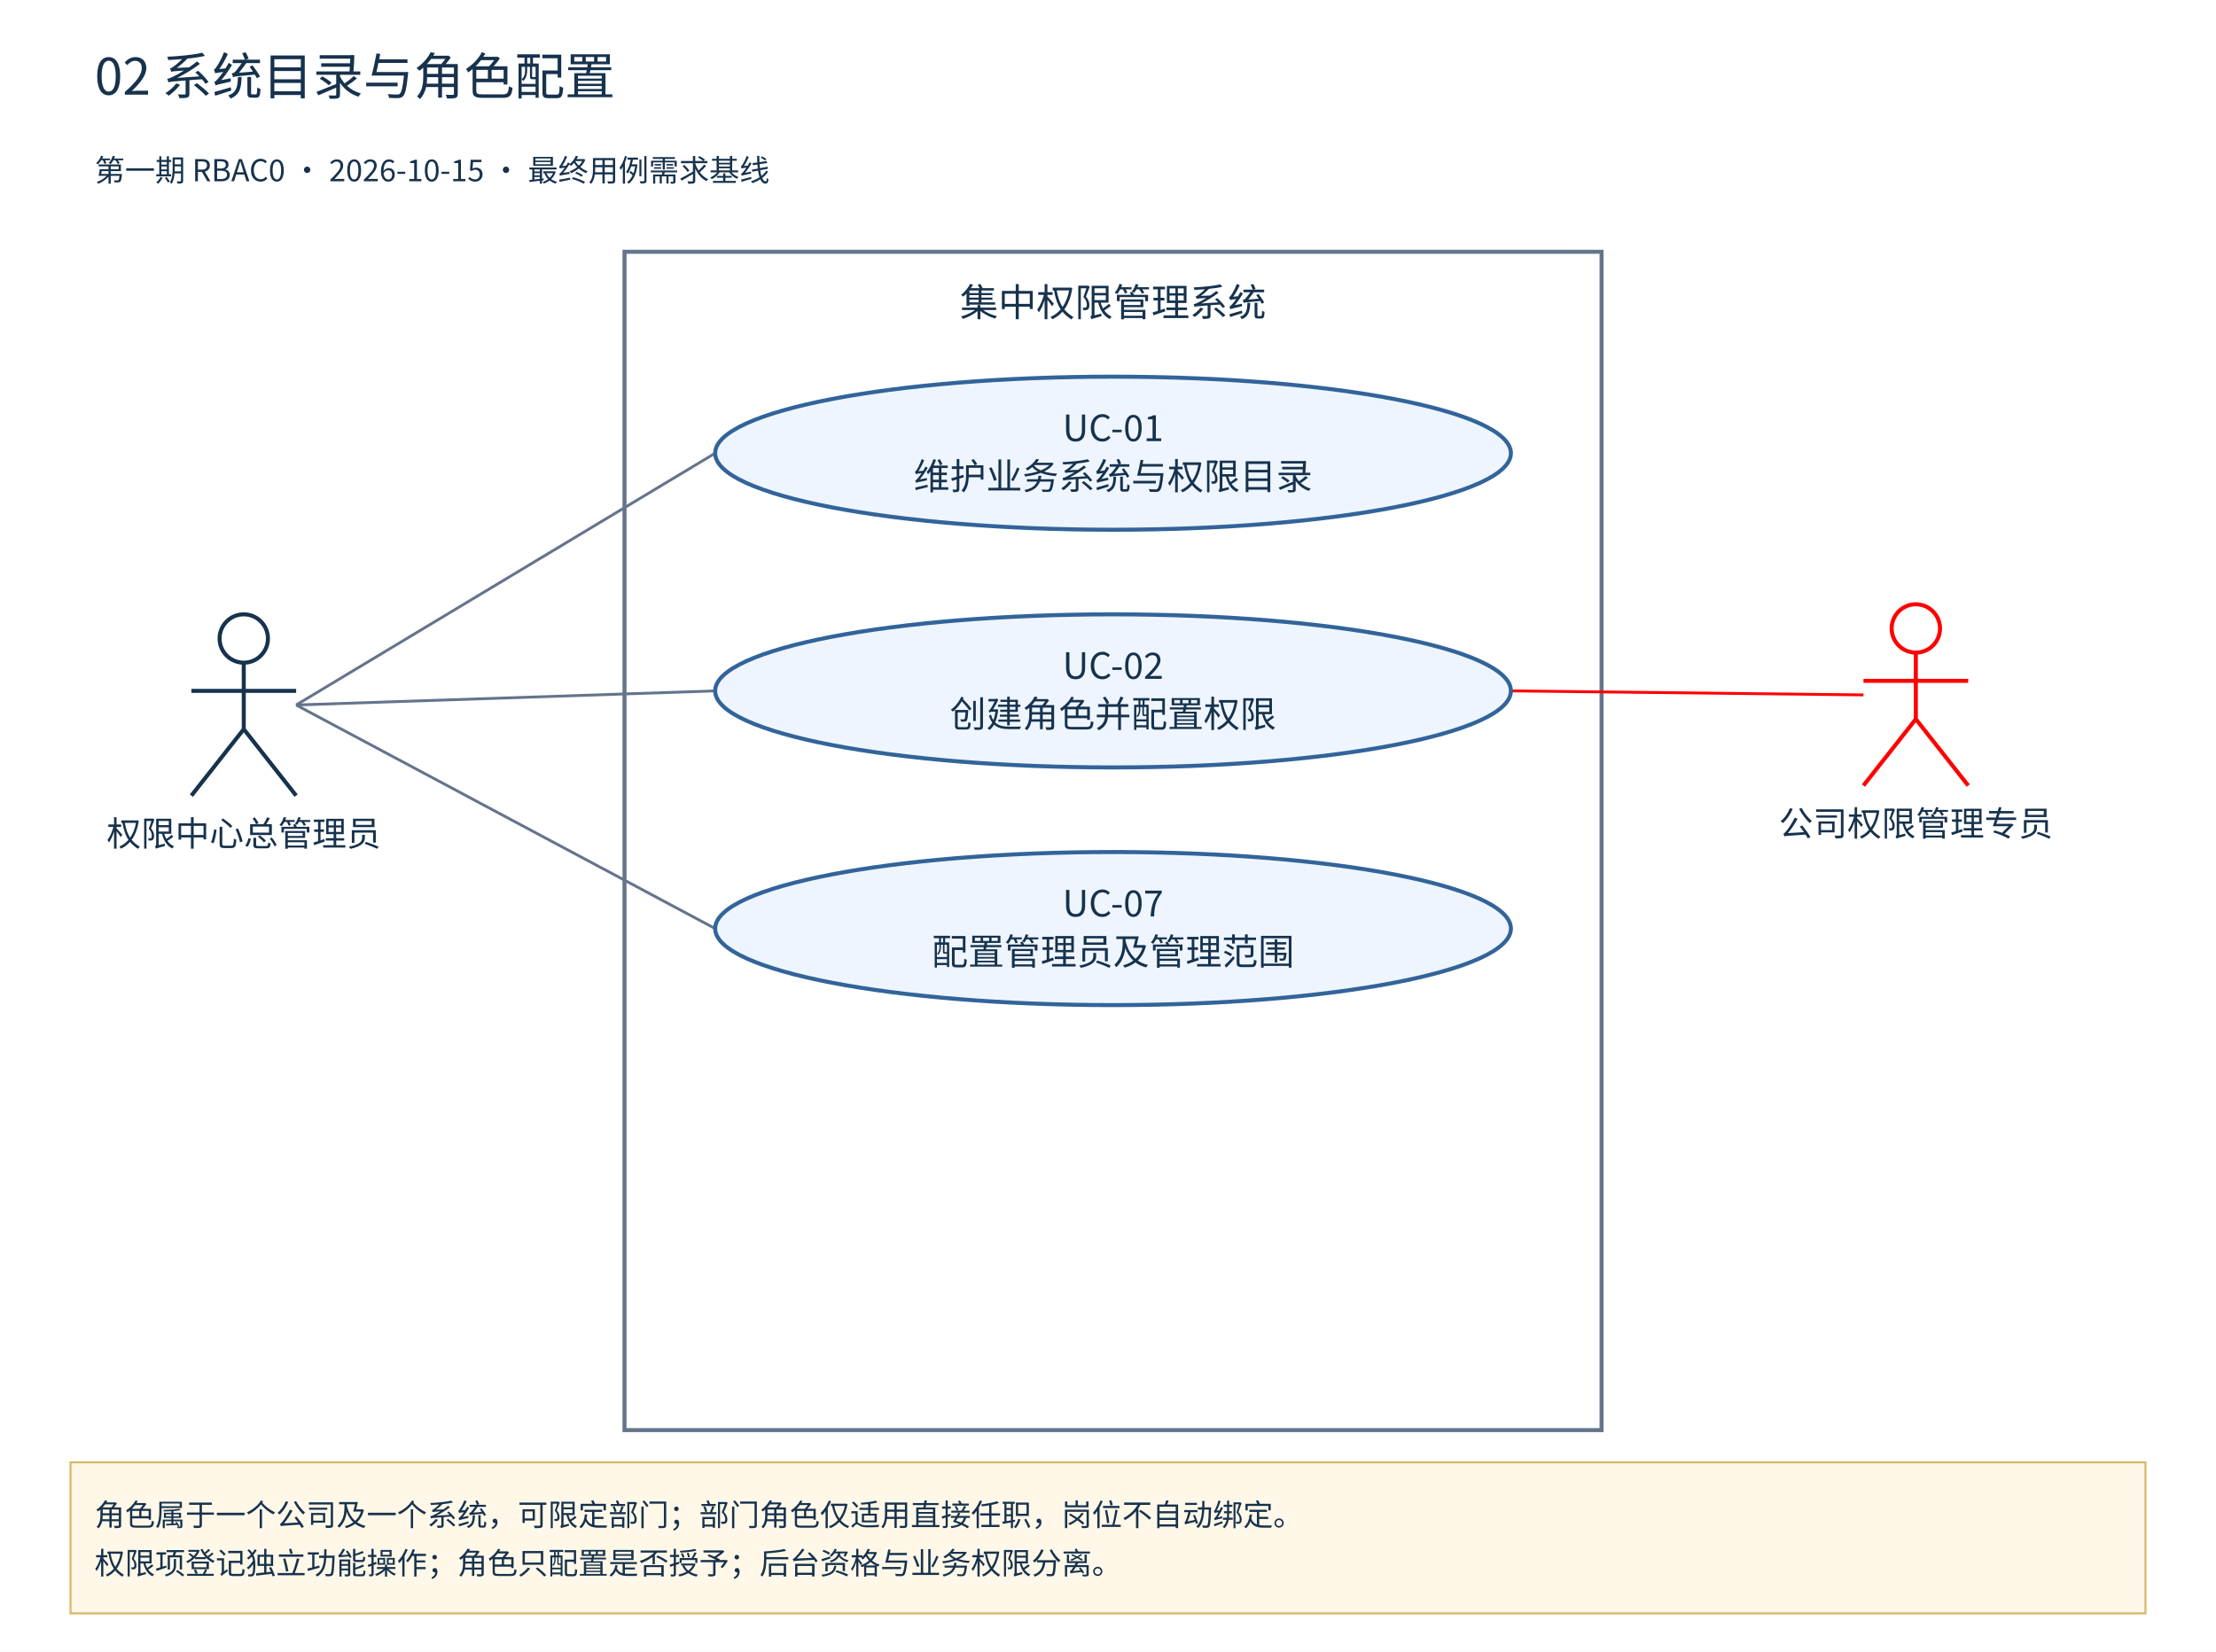
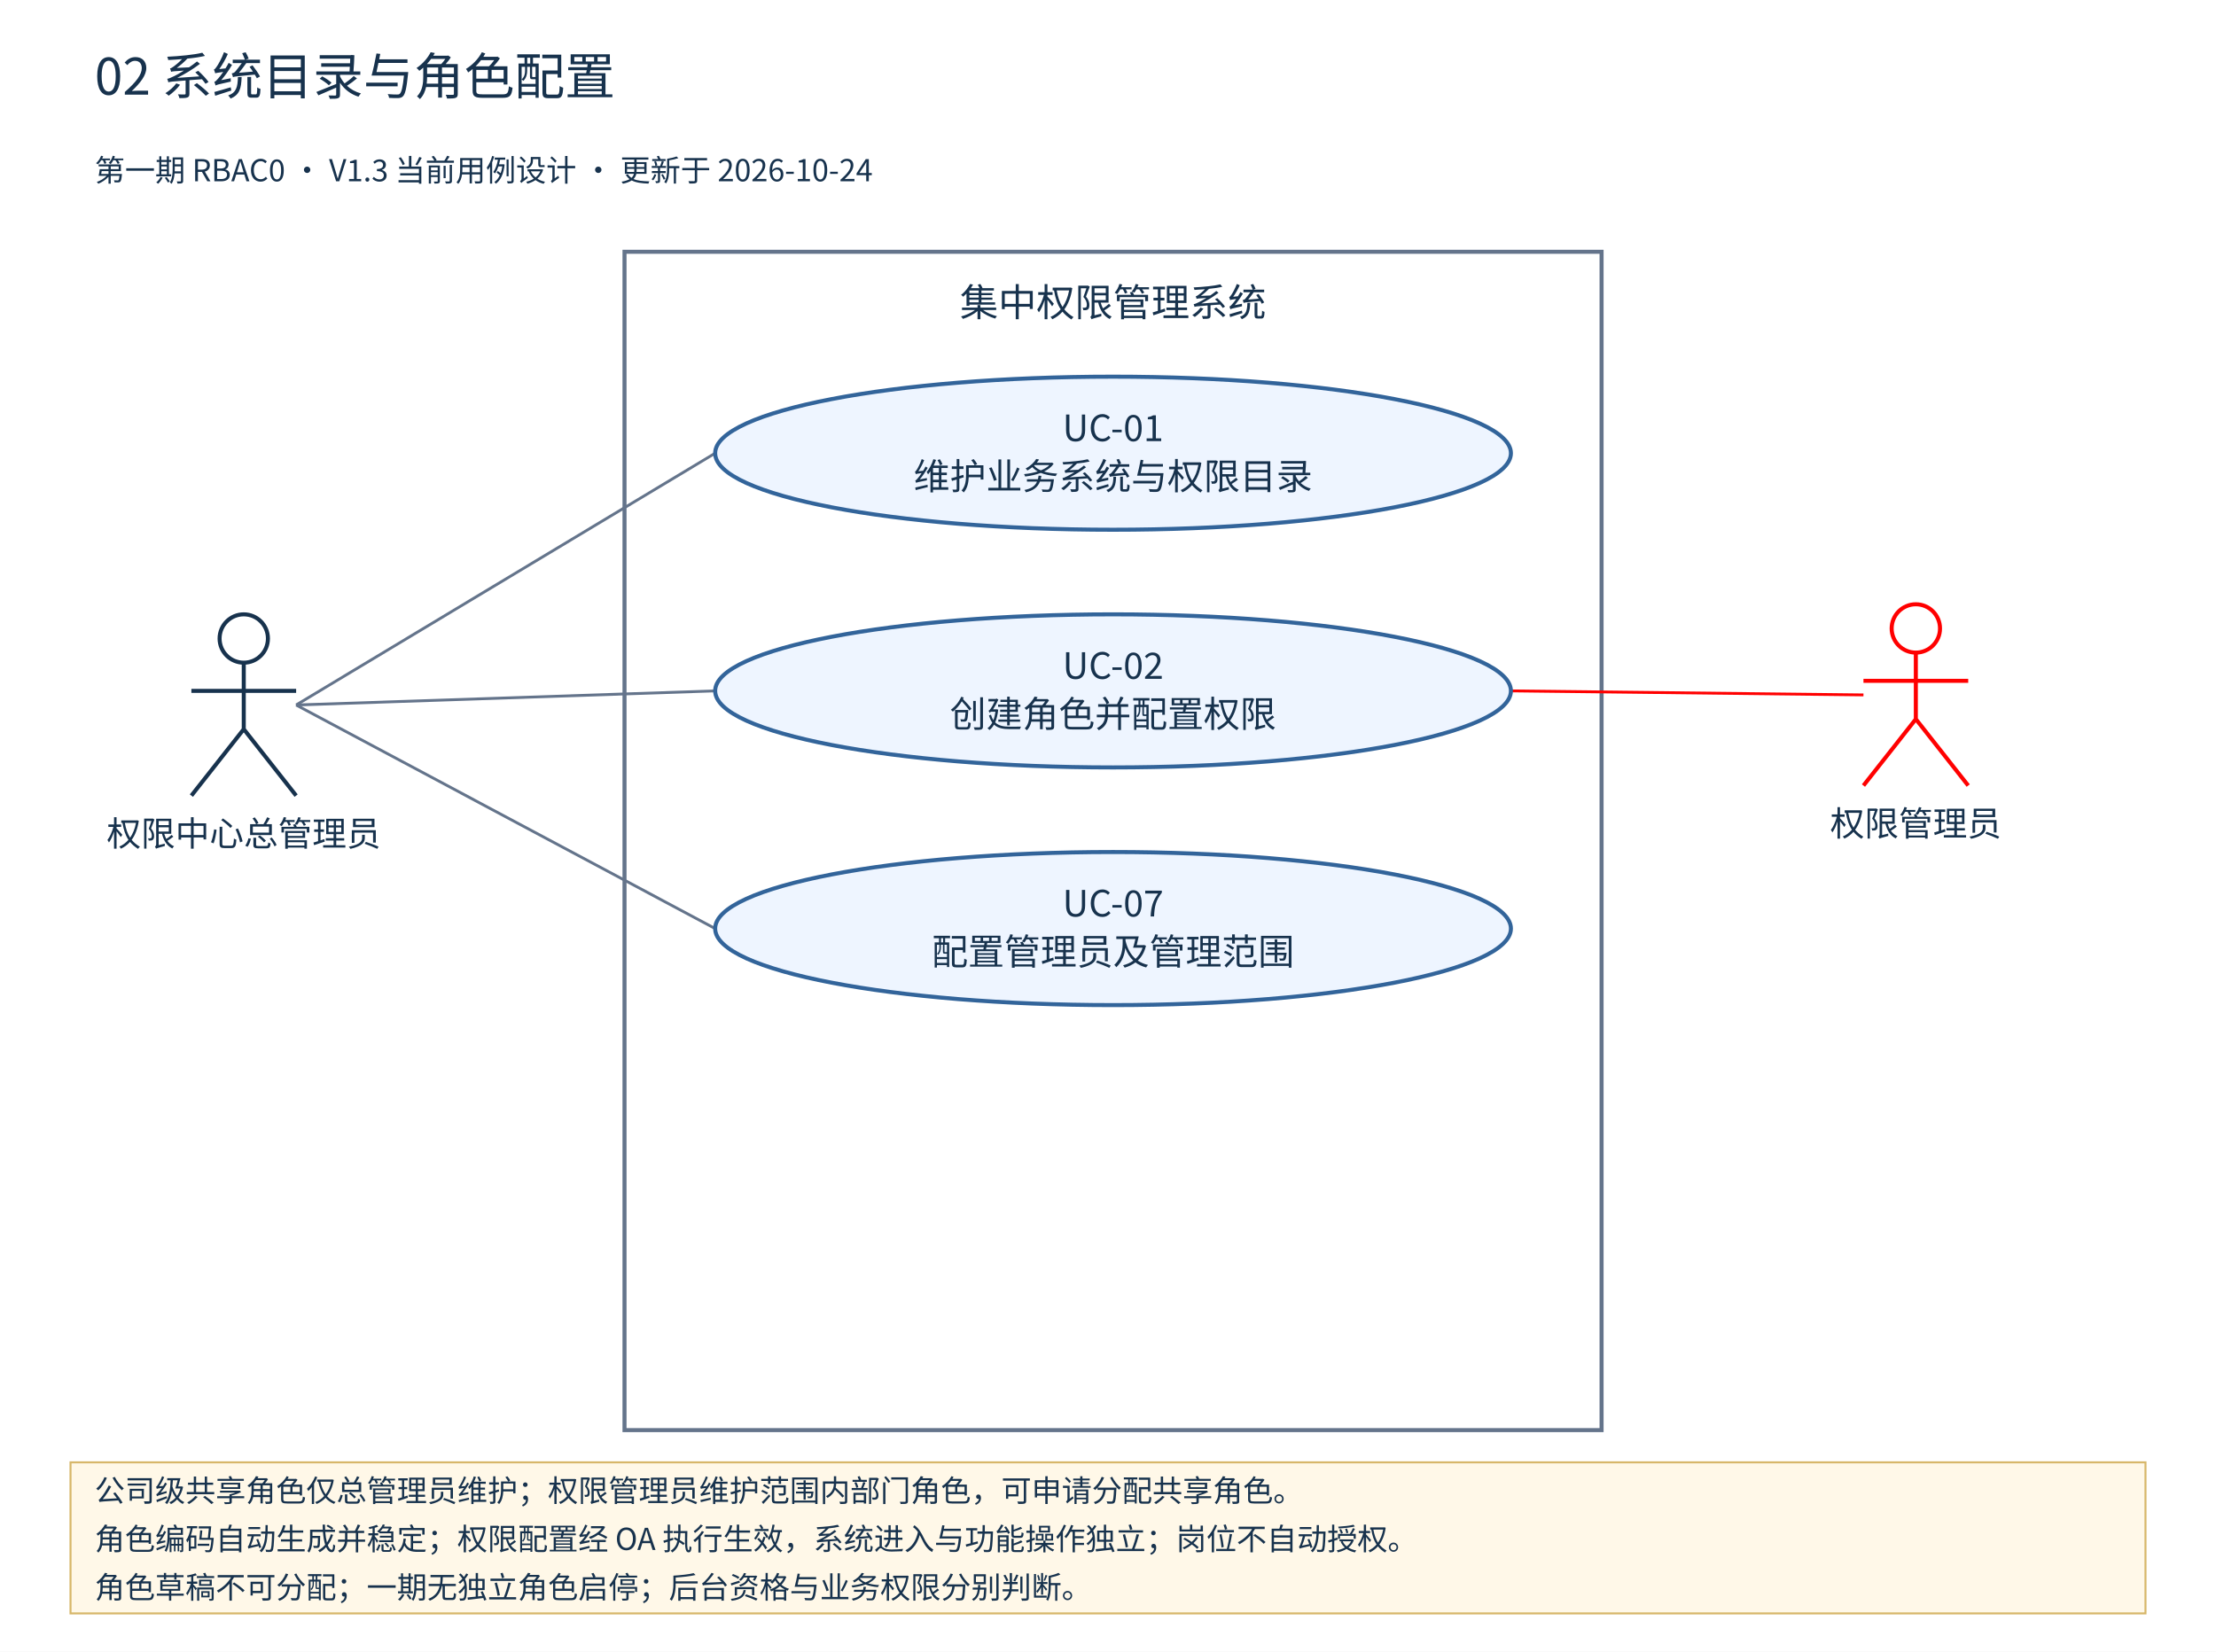
<svg xmlns="http://www.w3.org/2000/svg" width="1100" height="820" viewBox="0 0 1100 820">
  <rect width="100%" height="100%" fill="white" />
  <g font-family="Microsoft YaHei, Noto Sans CJK SC, sans-serif" fill="#17324d">
    <rect x="310.0" y="125.0" width="485.0" height="585.0" fill="white" stroke="#64748b" stroke-width="2" />
    <text x="552.5" y="157.0" font-size="19" text-anchor="middle">集中权限管理系统</text>
    <polyline points="147.0,350.0 355.0,225.0" fill="none" stroke="#64748b" stroke-width="1.4" />
    <polyline points="147.0,350.0 355.0,343.0" fill="none" stroke="#64748b" stroke-width="1.4" />
    <polyline points="147.0,350.0 355.0,461.0" fill="none" stroke="#64748b" stroke-width="1.4" />
    <polyline points="925.0,345.0 750.0,343.0" fill="none" stroke="#FF0000" stroke-width="1.4" />
    <text x="47.0" y="47.0" font-size="25" text-anchor="start">02 系统目录与角色配置</text>
-     <text x="47.0" y="90.0" font-size="15" text-anchor="start">第一期 RBAC0 · 2026-10-15 · 最终用例需求基线</text>
+     <text x="47.0" y="90.0" font-size="15" text-anchor="start">第一期 RBAC0 · V1.3 当前用例设计 · 更新于 2026-10-24</text>
    <ellipse cx="552.5" cy="225.0" rx="197.5" ry="38.0" fill="#eef5ff" stroke="#32649a" stroke-width="2" />
    <text x="552.5" y="219.0" font-size="18" text-anchor="middle">UC-01</text>
    <text x="552.5" y="243.0" font-size="18" text-anchor="middle">维护业务系统与权限目录</text>
    <ellipse cx="552.5" cy="343.0" rx="197.5" ry="38.0" fill="#eef5ff" stroke="#32649a" stroke-width="2" />
    <text x="552.5" y="337.0" font-size="18" text-anchor="middle">UC-02</text>
    <text x="552.5" y="361.0" font-size="18" text-anchor="middle">创建角色并配置权限</text>
    <ellipse cx="552.5" cy="461.0" rx="197.5" ry="38.0" fill="#eef5ff" stroke="#32649a" stroke-width="2" />
    <text x="552.5" y="455.0" font-size="18" text-anchor="middle">UC-07</text>
    <text x="552.5" y="479.0" font-size="18" text-anchor="middle">配置管理员及管理范围</text>
    <g stroke="#17324d" stroke-width="2" fill="white">
      <circle cx="121.0" cy="317.0" r="12" />
      <path d="M 121.0 329.0 V 362.0 M 95.0 343.0 H 147.0 M 121.0 362.0 L 95.0 395.0 M 121.0 362.0 L 147.0 395.0" fill="none" />
    </g>
    <text x="121.0" y="420.0" font-size="17" text-anchor="middle">权限中心总管理员</text>
    <rect x="35.0" y="726.0" width="1030.0" height="75.0" fill="#fff8e8" stroke="#d7b76a" />
-     <text x="47.0" y="757.5" font-size="15" text-anchor="start">角色属于一个公司及一个系统，可限定部门；部门角色仅适用直接任职，岗位不自动绑定。</text>
-     <text x="47.0" y="781.5" font-size="15" text-anchor="start">权限项登记独立功能操作；角色只配置是否授予；后台资格与业务权限分离。</text>
+     <text x="47.0" y="745.5" font-size="15" text-anchor="start">公司级共享角色仅总管理员维护；权限管理员维护范围内部门角色，可申请分配共享角色。</text>
+     <text x="47.0" y="769.5" font-size="15" text-anchor="start">角色编码自动生成并稳定；权限配置经 OA 执行生效，系统进入与功能操作独立；岗位不自动授权。</text>
+     <text x="47.0" y="793.5" font-size="15" text-anchor="start">角色草稿不可分配；一期无独立角色启停；后台资格与业务权限分别判断。</text>
    <g stroke="#FF0000" stroke-width="2" fill="white">
      <circle cx="951.0" cy="312.0" r="12" />
      <path d="M 951.0 324.0 V 357.0 M 925.0 338.0 H 977.0 M 951.0 357.0 L 925.0 390.0 M 951.0 357.0 L 977.0 390.0" fill="none" />
    </g>
-     <text x="951.0" y="415.0" font-size="17" text-anchor="middle">公司权限管理专员</text>
+     <text x="951.0" y="415.0" font-size="17" text-anchor="middle">权限管理员</text>
  </g>
</svg>
